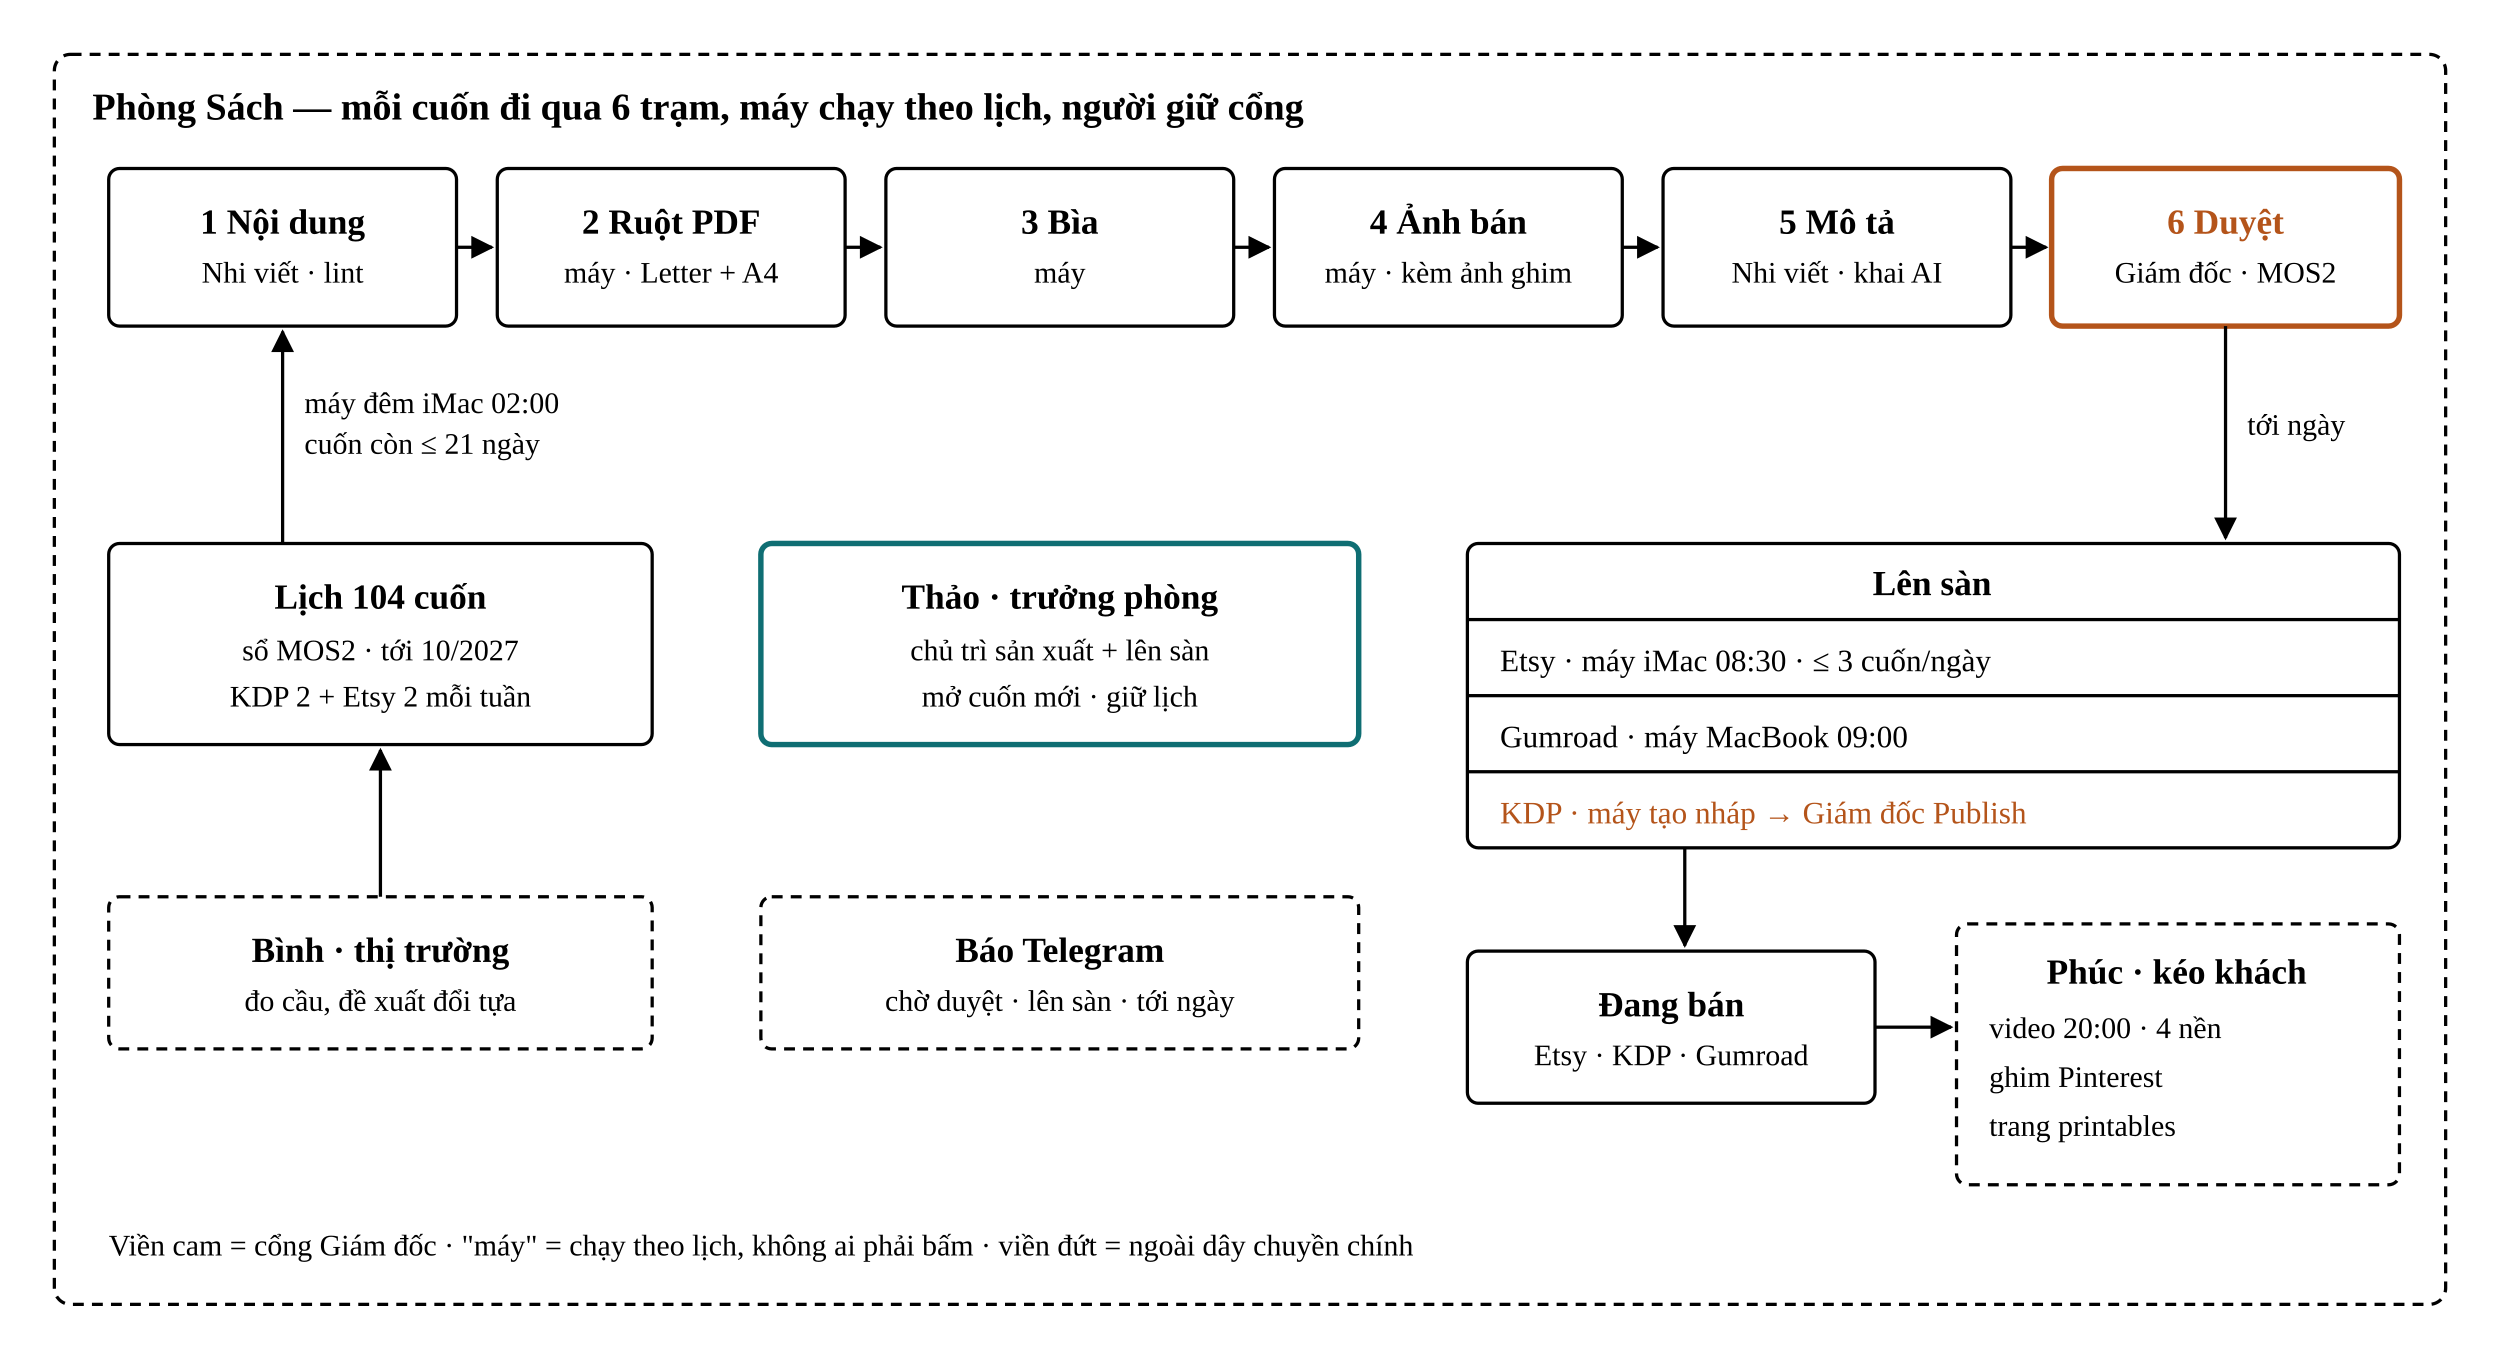
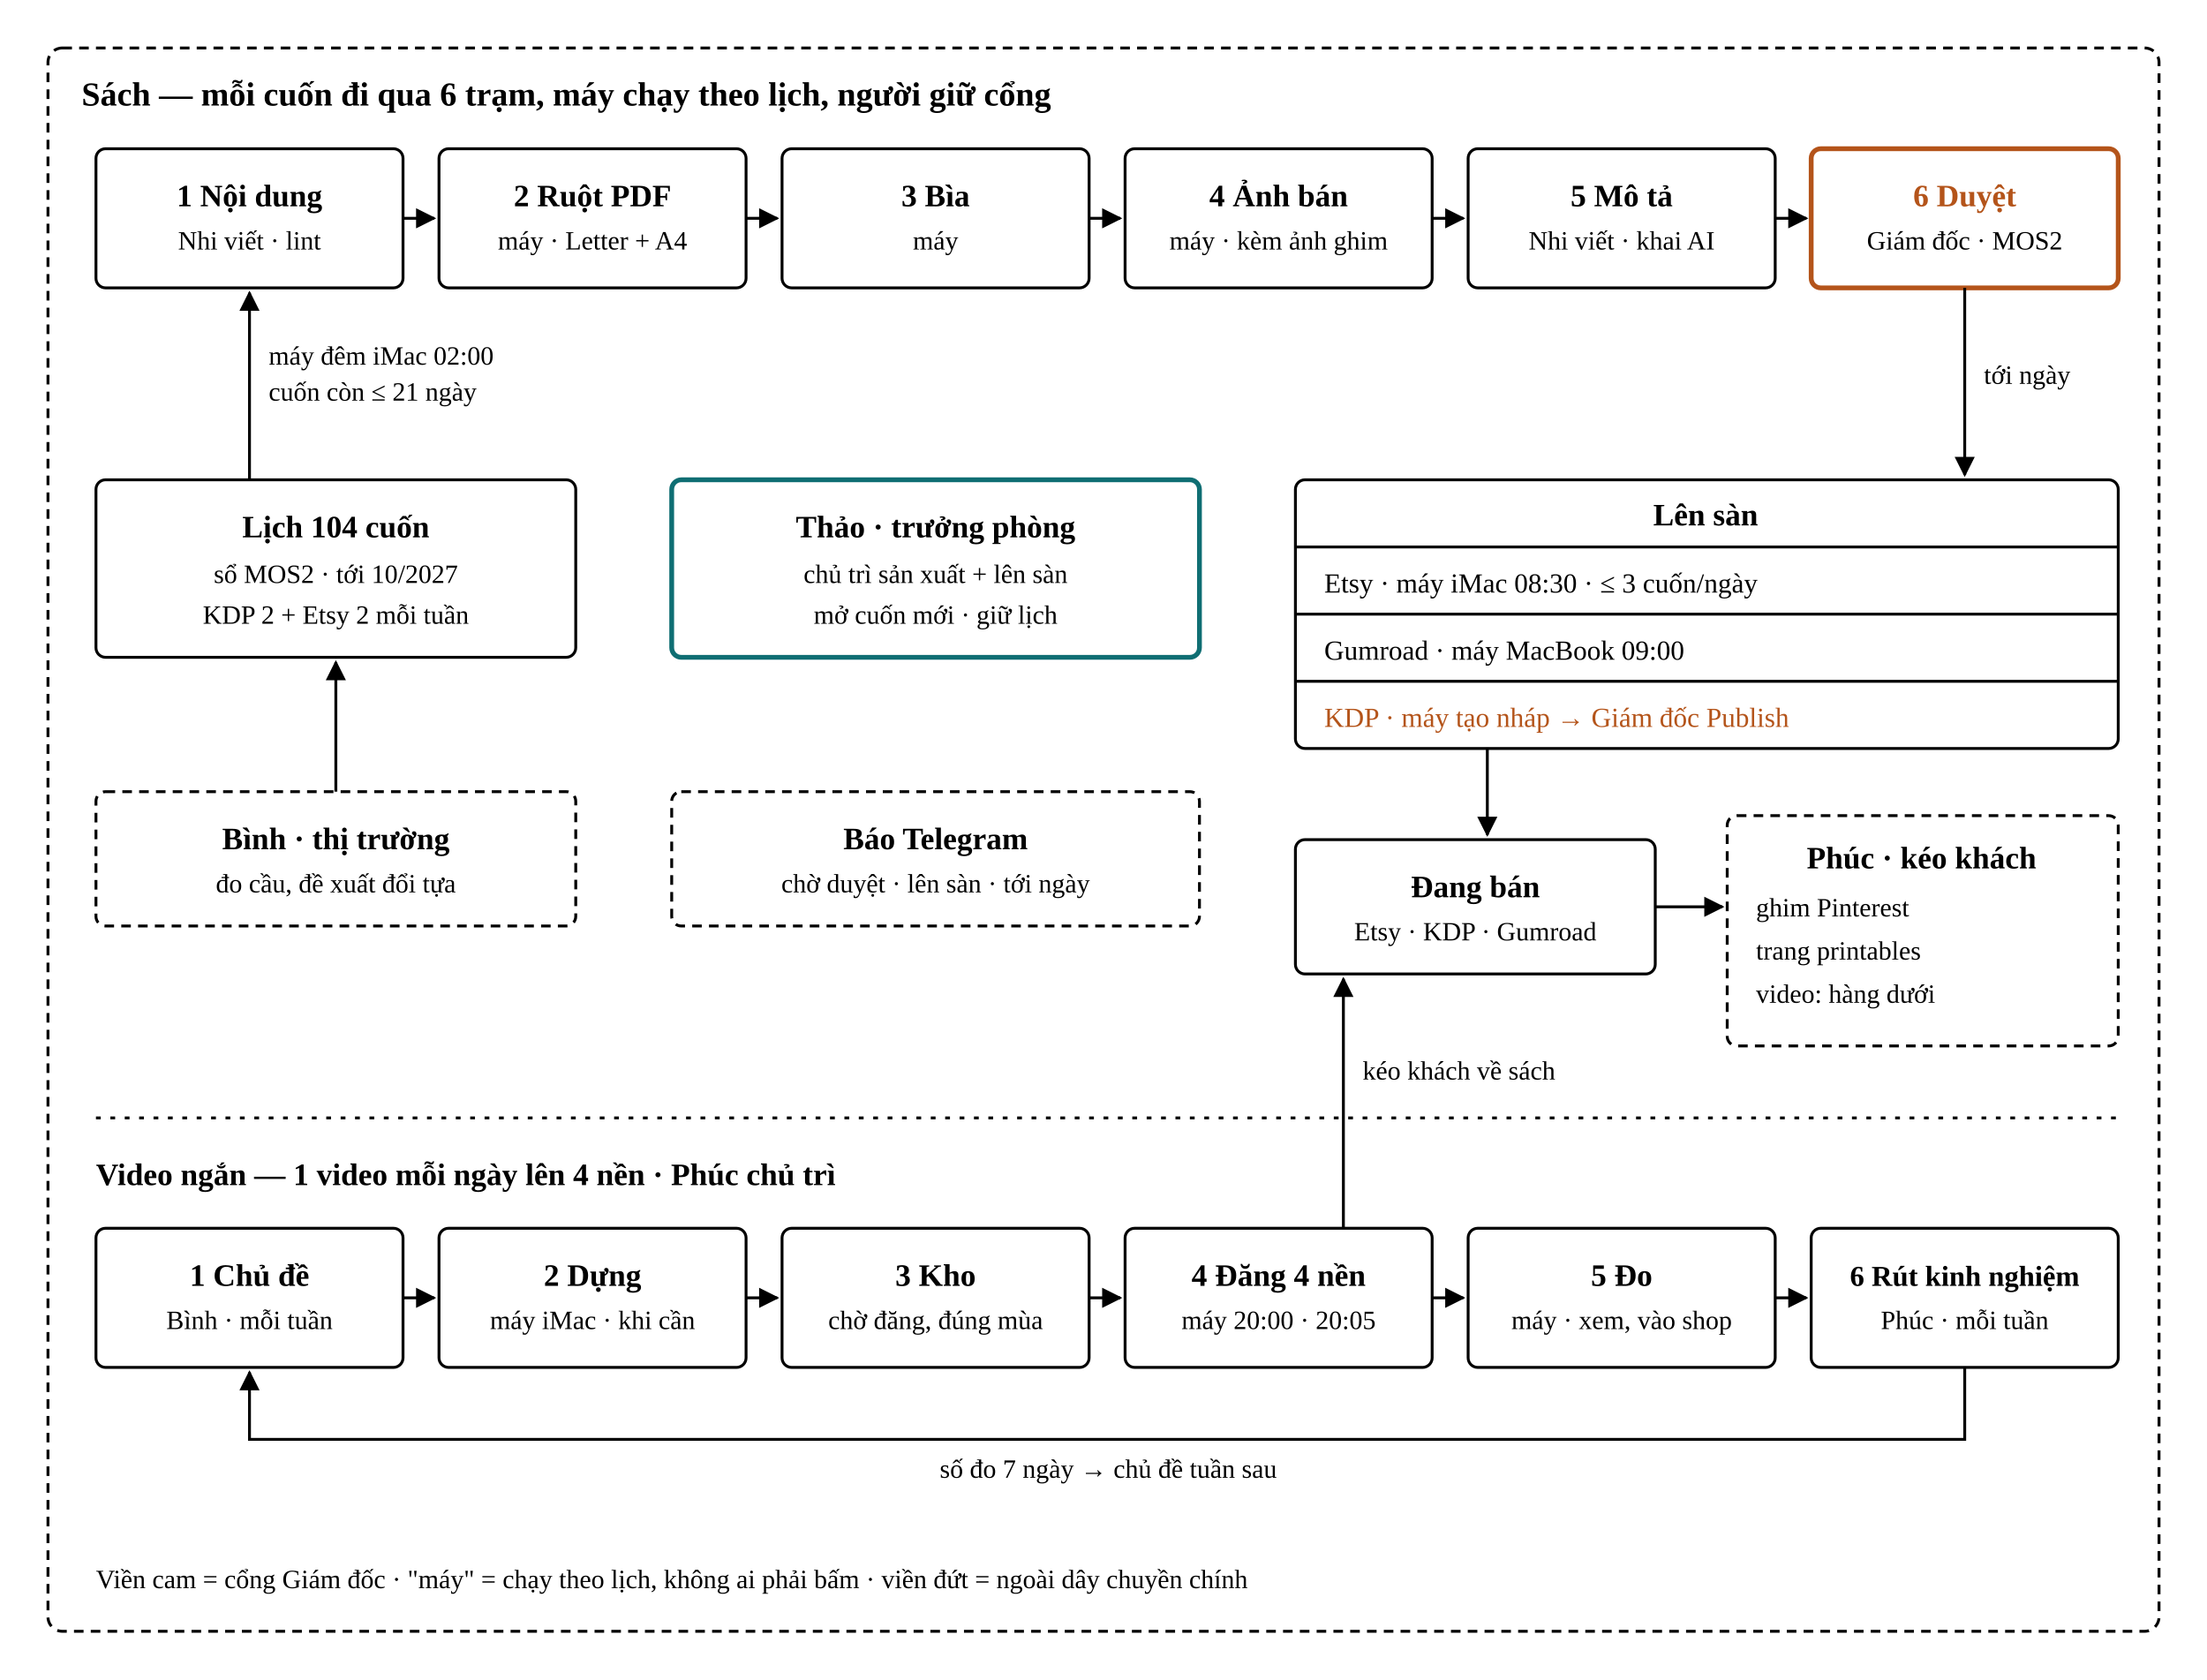
- <svg viewBox="0 0 920 500" role="img" aria-label="Phòng Sách: lịch 104 cuốn cấp việc cho máy đêm iMac, mỗi cuốn đi qua 6 trạm (Nhi viết nội dung và mô tả, máy dựng ruột, bìa, ảnh), Giám đốc duyệt bản xem trong MOS2, tới ngày thì lên sàn (Etsy và Gumroad máy tự đăng, KDP máy tạo nháp rồi Giám đốc bấm Publish), sách đang bán được Phúc kéo khách bằng video, ghim, trang printables; Thảo chủ trì, Bình đo thị trường cho lịch" class="so-do">
+ <svg viewBox="0 0 920 700" role="img" aria-label="Phòng Sách có hai dây chuyền. Sách: lịch 104 cuốn cấp việc cho máy đêm iMac, mỗi cuốn đi qua 6 trạm (Nhi viết nội dung và mô tả, máy dựng ruột, bìa, ảnh), Giám đốc duyệt bản xem trong MOS2, tới ngày thì lên sàn (Etsy và Gumroad máy tự đăng, KDP máy tạo nháp rồi Giám đốc bấm Publish), sách đang bán được Phúc kéo khách bằng video, ghim, trang printables; Thảo chủ trì, Bình đo thị trường cho lịch. Video ngắn, Phúc chủ trì: Bình chọn chủ đề mỗi tuần, máy iMac dựng, kho chờ đăng, máy đăng mỗi ngày lên TikTok, YouTube, Facebook, Instagram rồi đo lượt xem, Phúc rút kinh nghiệm mỗi tuần; video kéo khách về sách đang bán" class="so-do">
  <defs>
    <marker id="ar" viewBox="0 0 10 10" refX="9" refY="5" markerWidth="7" markerHeight="7" orient="auto-start-reverse">
      <path d="M0 0L10 5L0 10z" fill="currentColor" />
    </marker>
  </defs>
  <g fill="none" stroke="currentColor" stroke-width="1.2">
-     <rect x="20" y="20" width="880" height="460" rx="6" stroke-dasharray="4 3" />
+     <rect x="20" y="20" width="880" height="660" rx="6" stroke-dasharray="4 3" />
    <rect x="40" y="62" width="128" height="58" rx="4" />
    <rect x="183" y="62" width="128" height="58" rx="4" />
    <rect x="326" y="62" width="128" height="58" rx="4" />
    <rect x="469" y="62" width="128" height="58" rx="4" />
    <rect x="612" y="62" width="128" height="58" rx="4" />
    <rect x="755" y="62" width="128" height="58" rx="4" stroke="#b4541a" stroke-width="2" />
    <line x1="168" y1="91" x2="181" y2="91" marker-end="url(#ar)" />
    <line x1="311" y1="91" x2="324" y2="91" marker-end="url(#ar)" />
    <line x1="454" y1="91" x2="467" y2="91" marker-end="url(#ar)" />
    <line x1="597" y1="91" x2="610" y2="91" marker-end="url(#ar)" />
    <line x1="740" y1="91" x2="753" y2="91" marker-end="url(#ar)" />
    <rect x="40" y="200" width="200" height="74" rx="4" />
    <path d="M104 200 V122" marker-end="url(#ar)" />
    <rect x="40" y="330" width="200" height="56" rx="4" stroke-dasharray="4 3" />
    <path d="M140 330 V276" marker-end="url(#ar)" />
    <rect x="280" y="200" width="220" height="74" rx="4" stroke="#0f6e73" stroke-width="2" />
    <rect x="280" y="330" width="220" height="56" rx="4" stroke-dasharray="4 3" />
    <path d="M819 120 V198" marker-end="url(#ar)" />
    <rect x="540" y="200" width="343" height="112" rx="4" />
    <line x1="540" y1="228" x2="883" y2="228" />
    <line x1="540" y1="256" x2="883" y2="256" />
    <line x1="540" y1="284" x2="883" y2="284" />
    <path d="M620 312 V348" marker-end="url(#ar)" />
    <rect x="540" y="350" width="150" height="56" rx="4" />
    <path d="M690 378 H718" marker-end="url(#ar)" />
    <rect x="720" y="340" width="163" height="96" rx="4" stroke-dasharray="4 3" />
+     <line x1="40" y1="466" x2="883" y2="466" stroke-dasharray="2 4" />
+     <rect x="40" y="512" width="128" height="58" rx="4" />
+     <rect x="183" y="512" width="128" height="58" rx="4" />
+     <rect x="326" y="512" width="128" height="58" rx="4" />
+     <rect x="469" y="512" width="128" height="58" rx="4" />
+     <rect x="612" y="512" width="128" height="58" rx="4" />
+     <rect x="755" y="512" width="128" height="58" rx="4" />
+     <line x1="168" y1="541" x2="181" y2="541" marker-end="url(#ar)" />
+     <line x1="311" y1="541" x2="324" y2="541" marker-end="url(#ar)" />
+     <line x1="454" y1="541" x2="467" y2="541" marker-end="url(#ar)" />
+     <line x1="597" y1="541" x2="610" y2="541" marker-end="url(#ar)" />
+     <line x1="740" y1="541" x2="753" y2="541" marker-end="url(#ar)" />
+     <path d="M819 570 V600 H104 V572" marker-end="url(#ar)" />
+     <path d="M560 512 V408" marker-end="url(#ar)" />
  </g>
  <g fill="currentColor">
-     <text x="34" y="44" font-size="14" font-weight="600">Phòng Sách — mỗi cuốn đi qua 6 trạm, máy chạy theo lịch, người giữ cổng</text>
+     <text x="34" y="44" font-size="14" font-weight="600">Sách — mỗi cuốn đi qua 6 trạm, máy chạy theo lịch, người giữ cổng</text>
    <text x="104" y="86" text-anchor="middle" font-size="13" font-weight="600">1 Nội dung</text>
    <text x="104" y="104" text-anchor="middle" font-size="11">Nhi viết · lint</text>
    <text x="247" y="86" text-anchor="middle" font-size="13" font-weight="600">2 Ruột PDF</text>
    <text x="247" y="104" text-anchor="middle" font-size="11">máy · Letter + A4</text>
    <text x="390" y="86" text-anchor="middle" font-size="13" font-weight="600">3 Bìa</text>
    <text x="390" y="104" text-anchor="middle" font-size="11">máy</text>
    <text x="533" y="86" text-anchor="middle" font-size="13" font-weight="600">4 Ảnh bán</text>
    <text x="533" y="104" text-anchor="middle" font-size="11">máy · kèm ảnh ghim</text>
    <text x="676" y="86" text-anchor="middle" font-size="13" font-weight="600">5 Mô tả</text>
    <text x="676" y="104" text-anchor="middle" font-size="11">Nhi viết · khai AI</text>
    <text x="819" y="86" text-anchor="middle" font-size="13" font-weight="600" fill="#b4541a">6 Duyệt</text>
    <text x="819" y="104" text-anchor="middle" font-size="11">Giám đốc · MOS2</text>
    <text x="112" y="152" font-size="11">máy đêm iMac 02:00</text>
    <text x="112" y="167" font-size="11">cuốn còn ≤ 21 ngày</text>
    <text x="140" y="224" text-anchor="middle" font-size="13" font-weight="600">Lịch 104 cuốn</text>
    <text x="140" y="243" text-anchor="middle" font-size="11">sổ MOS2 · tới 10/2027</text>
    <text x="140" y="260" text-anchor="middle" font-size="11">KDP 2 + Etsy 2 mỗi tuần</text>
    <text x="140" y="354" text-anchor="middle" font-size="13" font-weight="600">Bình · thị trường</text>
    <text x="140" y="372" text-anchor="middle" font-size="11">đo cầu, đề xuất đổi tựa</text>
    <text x="390" y="224" text-anchor="middle" font-size="13" font-weight="600">Thảo · trưởng phòng</text>
    <text x="390" y="243" text-anchor="middle" font-size="11">chủ trì sản xuất + lên sàn</text>
    <text x="390" y="260" text-anchor="middle" font-size="11">mở cuốn mới · giữ lịch</text>
    <text x="390" y="354" text-anchor="middle" font-size="13" font-weight="600">Báo Telegram</text>
    <text x="390" y="372" text-anchor="middle" font-size="11">chờ duyệt · lên sàn · tới ngày</text>
    <text x="827" y="160" font-size="11">tới ngày</text>
    <text x="711" y="219" text-anchor="middle" font-size="13" font-weight="600">Lên sàn</text>
    <text x="552" y="247" font-size="11.5">Etsy · máy iMac 08:30 · ≤ 3 cuốn/ngày</text>
    <text x="552" y="275" font-size="11.5">Gumroad · máy MacBook 09:00</text>
    <text x="552" y="303" font-size="11.5" fill="#b4541a">KDP · máy tạo nháp → Giám đốc Publish</text>
    <text x="615" y="374" text-anchor="middle" font-size="13" font-weight="600">Đang bán</text>
    <text x="615" y="392" text-anchor="middle" font-size="11">Etsy · KDP · Gumroad</text>
    <text x="801" y="362" text-anchor="middle" font-size="13" font-weight="600">Phúc · kéo khách</text>
-     <text x="732" y="382" font-size="11">video 20:00 · 4 nền</text>
-     <text x="732" y="400" font-size="11">ghim Pinterest</text>
-     <text x="732" y="418" font-size="11">trang printables</text>
-     <text x="40" y="462" font-size="11">Viền cam = cổng Giám đốc · "máy" = chạy theo lịch, không ai phải bấm · viền đứt = ngoài dây chuyền chính</text>
+     <text x="732" y="382" font-size="11">ghim Pinterest</text>
+     <text x="732" y="400" font-size="11">trang printables</text>
+     <text x="732" y="418" font-size="11">video: hàng dưới</text>
+     <text x="40" y="494" font-size="13" font-weight="600">Video ngắn — 1 video mỗi ngày lên 4 nền · Phúc chủ trì</text>
+     <text x="104" y="536" text-anchor="middle" font-size="13" font-weight="600">1 Chủ đề</text>
+     <text x="104" y="554" text-anchor="middle" font-size="11">Bình · mỗi tuần</text>
+     <text x="247" y="536" text-anchor="middle" font-size="13" font-weight="600">2 Dựng</text>
+     <text x="247" y="554" text-anchor="middle" font-size="11">máy iMac · khi cần</text>
+     <text x="390" y="536" text-anchor="middle" font-size="13" font-weight="600">3 Kho</text>
+     <text x="390" y="554" text-anchor="middle" font-size="11">chờ đăng, đúng mùa</text>
+     <text x="533" y="536" text-anchor="middle" font-size="13" font-weight="600">4 Đăng 4 nền</text>
+     <text x="533" y="554" text-anchor="middle" font-size="11">máy 20:00 · 20:05</text>
+     <text x="676" y="536" text-anchor="middle" font-size="13" font-weight="600">5 Đo</text>
+     <text x="676" y="554" text-anchor="middle" font-size="11">máy · xem, vào shop</text>
+     <text x="819" y="536" text-anchor="middle" font-size="12" font-weight="600">6 Rút kinh nghiệm</text>
+     <text x="819" y="554" text-anchor="middle" font-size="11">Phúc · mỗi tuần</text>
+     <text x="462" y="616" text-anchor="middle" font-size="11">số đo 7 ngày → chủ đề tuần sau</text>
+     <text x="568" y="450" font-size="11">kéo khách về sách</text>
+     <text x="40" y="662" font-size="11">Viền cam = cổng Giám đốc · "máy" = chạy theo lịch, không ai phải bấm · viền đứt = ngoài dây chuyền chính</text>
  </g>
</svg>
